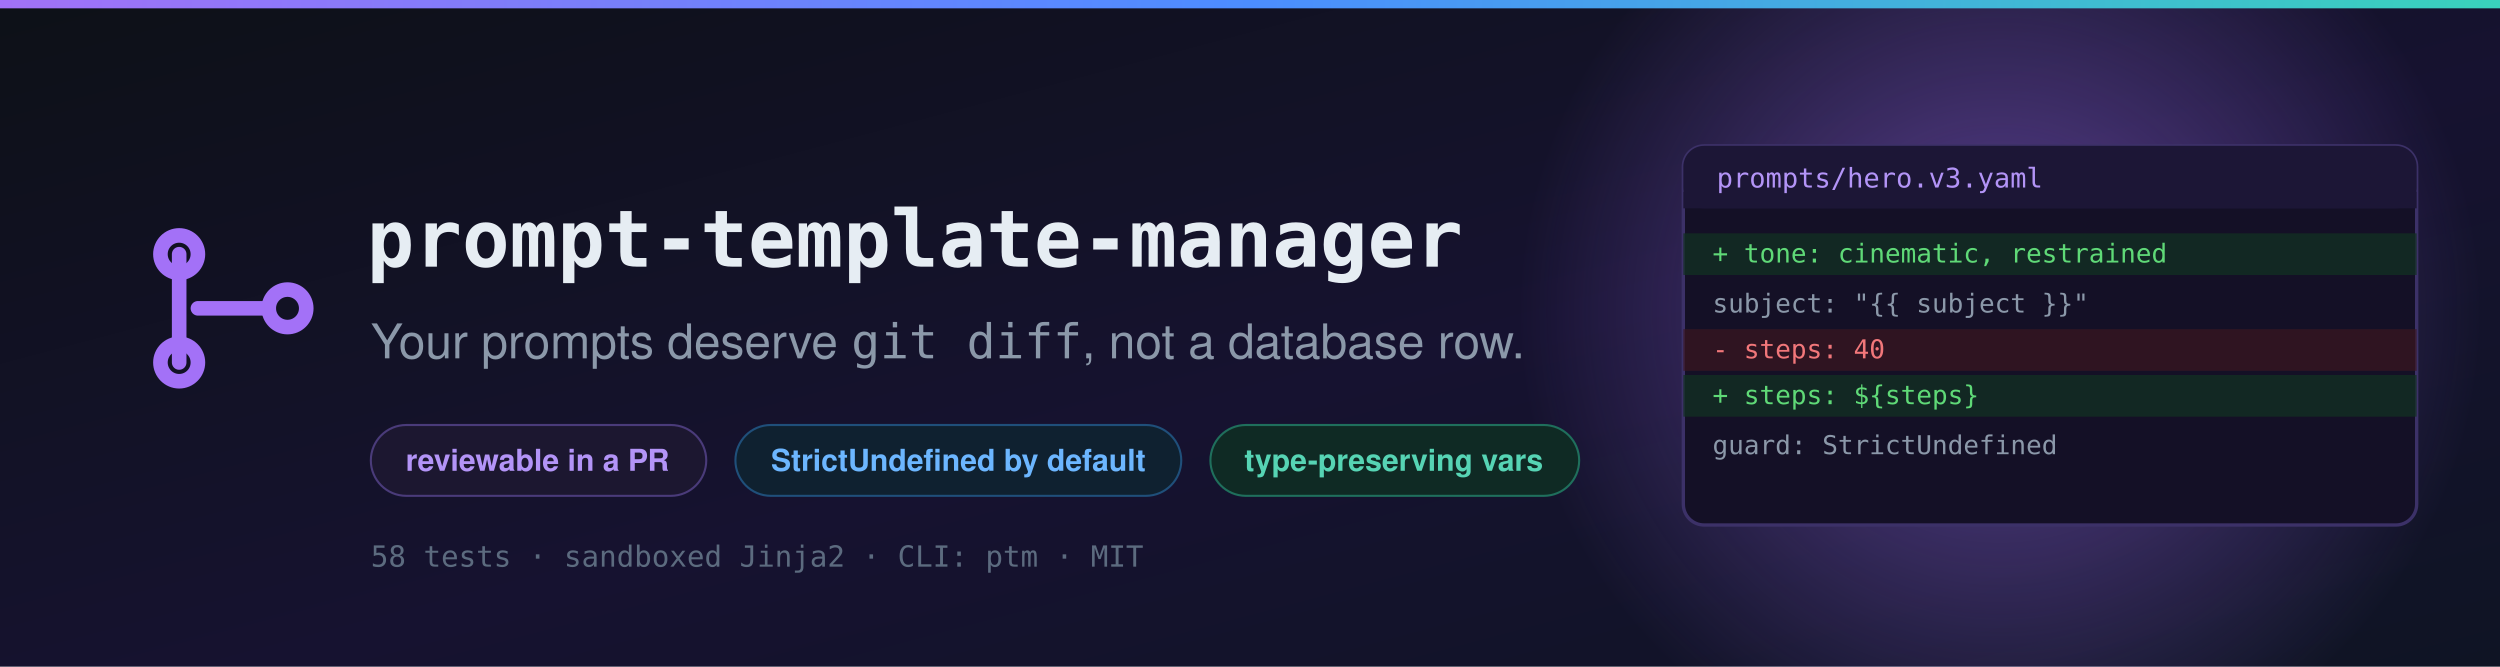
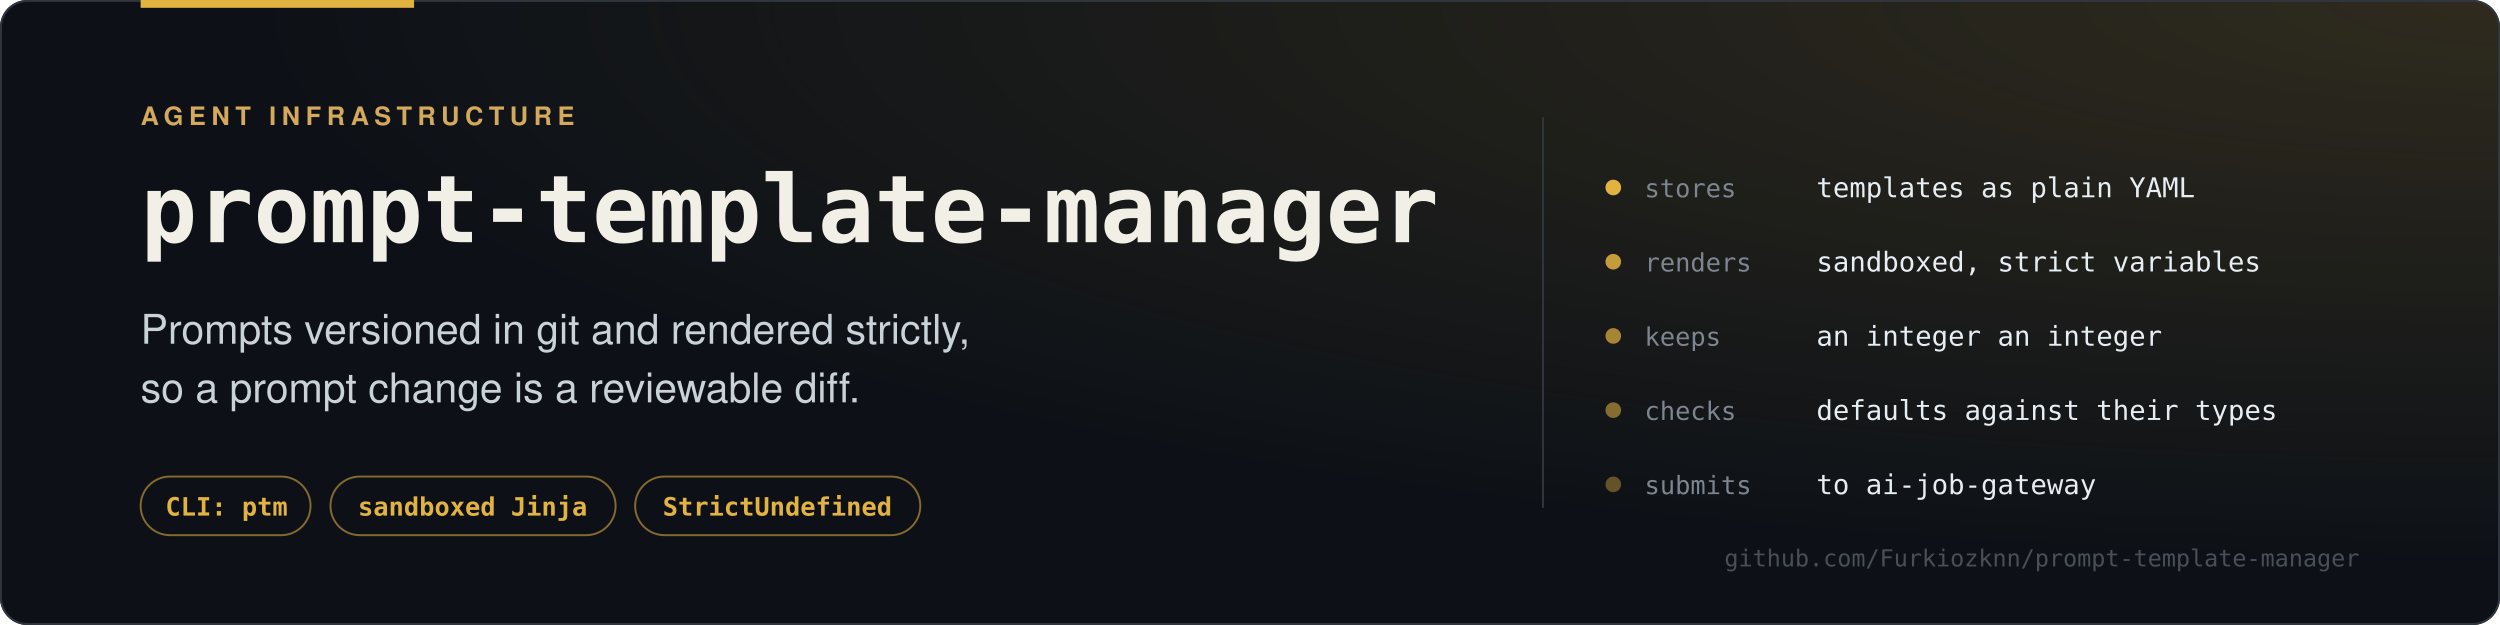
- <svg xmlns="http://www.w3.org/2000/svg" viewBox="0 0 1200 320" width="1200" height="320" role="img" aria-label="prompt-template-manager - your prompts deserve git diff, not a database row">
+ <svg xmlns="http://www.w3.org/2000/svg" width="1280" height="320" viewBox="0 0 1280 320" role="img" aria-labelledby="t d">
  <defs>
-     <linearGradient id="bg" x1="0" y1="0" x2="1" y2="1">
-       <stop offset="0%" stop-color="#0d1117" />
-       <stop offset="55%" stop-color="#161230" />
-       <stop offset="100%" stop-color="#0f1424" />
-     </linearGradient>
-     <linearGradient id="accent" x1="0" y1="0" x2="1" y2="0">
-       <stop offset="0%" stop-color="#a371f7" />
-       <stop offset="50%" stop-color="#4c8dff" />
-       <stop offset="100%" stop-color="#39d3bb" />
-     </linearGradient>
-     <linearGradient id="markAccent" gradientUnits="userSpaceOnUse" x1="72" y1="108" x2="146" y2="190">
-       <stop offset="0%" stop-color="#a371f7" />
-       <stop offset="60%" stop-color="#4c8dff" />
-       <stop offset="100%" stop-color="#39d3bb" />
-     </linearGradient>
-     <radialGradient id="glow" cx="0.5" cy="0.5" r="0.5">
-       <stop offset="0%" stop-color="#a371f7" stop-opacity="0.5" />
-       <stop offset="100%" stop-color="#a371f7" stop-opacity="0" />
+     <radialGradient id="g" cx="1" cy="0" r="0.9">
+       <stop offset="0" stop-color="#e3b341" stop-opacity=".16" />
+       <stop offset="1" stop-color="#e3b341" stop-opacity="0" />
    </radialGradient>
+     <style>.u{font:700 13px/1 -apple-system,BlinkMacSystemFont,'Segoe UI',Helvetica,Arial,'DejaVu Sans',sans-serif;letter-spacing:.22em;fill:#d4a95c}.n{font:700 48px/1 ui-monospace,SFMono-Regular,'SF Mono',Menlo,Consolas,'DejaVu Sans Mono',monospace;fill:#f2efe6}
+ .p{font:400 21px/1 -apple-system,BlinkMacSystemFont,'Segoe UI',Helvetica,Arial,'DejaVu Sans',sans-serif;fill:#c9d1d9}.c{fill:none;stroke:#e3b341;stroke-opacity:.55}.ct{font:600 13px/1 ui-monospace,SFMono-Regular,'SF Mono',Menlo,Consolas,'DejaVu Sans Mono',monospace;fill:#e3b341}
+ .k{font:400 13px/1 ui-monospace,SFMono-Regular,'SF Mono',Menlo,Consolas,'DejaVu Sans Mono',monospace;fill:#7d8590}.d{font:500 14px/1 ui-monospace,SFMono-Regular,'SF Mono',Menlo,Consolas,'DejaVu Sans Mono',monospace;fill:#e6edf3}.f{font:400 12px/1 ui-monospace,SFMono-Regular,'SF Mono',Menlo,Consolas,'DejaVu Sans Mono',monospace;fill:#484f58}</style>
  </defs>
-   <rect width="1200" height="320" fill="url(#bg)" />
-   <circle cx="960" cy="150" r="230" fill="url(#glow)" />
-   <rect x="0" y="0" width="1200" height="4" fill="url(#accent)" />
-   <g>
-     <rect x="808" y="70" width="352" height="182" rx="10" fill="#141026" stroke="#3c3168" stroke-width="1.6" />
-     <rect x="808" y="70" width="352" height="30" rx="10" fill="#1c1636" />
-     <rect x="808" y="92" width="352" height="8" fill="#1c1636" />
-     <text x="824" y="90" font-family="ui-monospace, monospace" font-size="13" fill="#b394f7">prompts/hero.v3.yaml</text>
-     <g font-family="ui-monospace, monospace" font-size="12.5">
-       <rect x="808" y="112" width="352" height="20" fill="#123021" opacity="0.75" />
-       <text x="822" y="126" fill="#5fd977">+ tone: cinematic, restrained</text>
-       <text x="822" y="150" fill="#8b98a9">  subject: "{{ subject }}"</text>
-       <rect x="808" y="158" width="352" height="20" fill="#3a1620" opacity="0.7" />
-       <text x="822" y="172" fill="#f2777a">- steps: 40</text>
-       <rect x="808" y="180" width="352" height="20" fill="#123021" opacity="0.75" />
-       <text x="822" y="194" fill="#5fd977">+ steps: ${steps}</text>
-       <text x="822" y="218" fill="#8b98a9">  guard: StrictUndefined</text>
-     </g>
-   </g>
-   <g transform="translate(72,108)" fill="none" stroke="url(#markAccent)" stroke-width="7" stroke-linecap="round">
-     <path d="M14 14 L14 66" />
-     <circle cx="14" cy="14" r="9" />
-     <circle cx="14" cy="66" r="9" />
-     <circle cx="66" cy="40" r="9" />
-     <path d="M23 40 L57 40" />
-   </g>
-   <text x="176" y="128" font-family="ui-monospace, SFMono-Regular, Menlo, Consolas, monospace" font-size="38" font-weight="700" fill="#e6edf3">prompt-template-manager</text>
-   <text x="178" y="172" font-family="-apple-system, BlinkMacSystemFont, Segoe UI, Helvetica, Arial, sans-serif" font-size="23" fill="#8b98a9">Your prompts deserve <tspan font-family="ui-monospace, monospace">git diff</tspan>, not a database row.</text>
-   <g font-family="-apple-system, BlinkMacSystemFont, Segoe UI, Helvetica, Arial, sans-serif" font-size="14.5" font-weight="600">
-     <g transform="translate(178,204)">
-       <rect width="161" height="34" rx="17" fill="#1c1730" stroke="#4a3b7a" />
-       <text x="80" y="22" text-anchor="middle" fill="#b394f7">reviewable in a PR</text>
-     </g>
-     <g transform="translate(353,204)">
-       <rect width="214" height="34" rx="17" fill="#0f2130" stroke="#1f4f7a" />
-       <text x="107" y="22" text-anchor="middle" fill="#6cb6ff">StrictUndefined by default</text>
-     </g>
-     <g transform="translate(581,204)">
-       <rect width="177" height="34" rx="17" fill="#0f2a24" stroke="#1f6f5c" />
-       <text x="88" y="22" text-anchor="middle" fill="#56d4b4">type-preserving vars</text>
-     </g>
-   </g>
-   <text x="178" y="272" font-family="ui-monospace, SFMono-Regular, Menlo, Consolas, monospace" font-size="14" fill="#5c6b7f">58 tests · sandboxed Jinja2 · CLI: ptm · MIT</text>
+   <rect width="1280" height="320" rx="14" fill="#0d1117" />
+   <rect width="1280" height="320" rx="14" fill="url(#g)" />
+   <rect x="0.5" y="0.5" width="1279" height="319" rx="13.5" fill="none" stroke="#30363d" />
+   <rect x="72" y="0" width="140" height="4" fill="#e3b341" />
+   <text x="72" y="64" class="u">AGENT INFRASTRUCTURE</text>
+   <text x="72" y="124" class="n" textLength="667" lengthAdjust="spacingAndGlyphs">prompt-template-manager</text>
+   <text x="72" y="176" class="p">Prompts versioned in git and rendered strictly,</text>
+   <text x="72" y="206" class="p">so a prompt change is a reviewable diff.</text>
+   <rect x="72" y="244" width="87" height="30" rx="15" class="c" />
+   <text x="116" y="264" class="ct" text-anchor="middle">CLI: ptm</text>
+   <rect x="169.2" y="244" width="146" height="30" rx="15" class="c" />
+   <text x="242" y="264" class="ct" text-anchor="middle">sandboxed Jinja</text>
+   <rect x="325.2" y="244" width="146" height="30" rx="15" class="c" />
+   <text x="398" y="264" class="ct" text-anchor="middle">StrictUndefined</text>
+   <line x1="790" y1="60" x2="790" y2="260" stroke="#30363d" />
+   <circle cx="826" cy="96" r="4" fill="#e3b341" opacity="1.00" />
+   <text x="842" y="101" class="k">stores</text>
+   <text x="930" y="101" class="d">templates as plain YAML</text>
+   <circle cx="826" cy="134" r="4" fill="#e3b341" opacity="0.85" />
+   <text x="842" y="139" class="k">renders</text>
+   <text x="930" y="139" class="d">sandboxed, strict variables</text>
+   <circle cx="826" cy="172" r="4" fill="#e3b341" opacity="0.70" />
+   <text x="842" y="177" class="k">keeps</text>
+   <text x="930" y="177" class="d">an integer an integer</text>
+   <circle cx="826" cy="210" r="4" fill="#e3b341" opacity="0.55" />
+   <text x="842" y="215" class="k">checks</text>
+   <text x="930" y="215" class="d">defaults against their types</text>
+   <circle cx="826" cy="248" r="4" fill="#e3b341" opacity="0.40" />
+   <text x="842" y="253" class="k">submits</text>
+   <text x="930" y="253" class="d">to ai-job-gateway</text>
+   <text x="1208" y="290" class="f" text-anchor="end">github.com/Furkiozknn/prompt-template-manager</text>
</svg>
